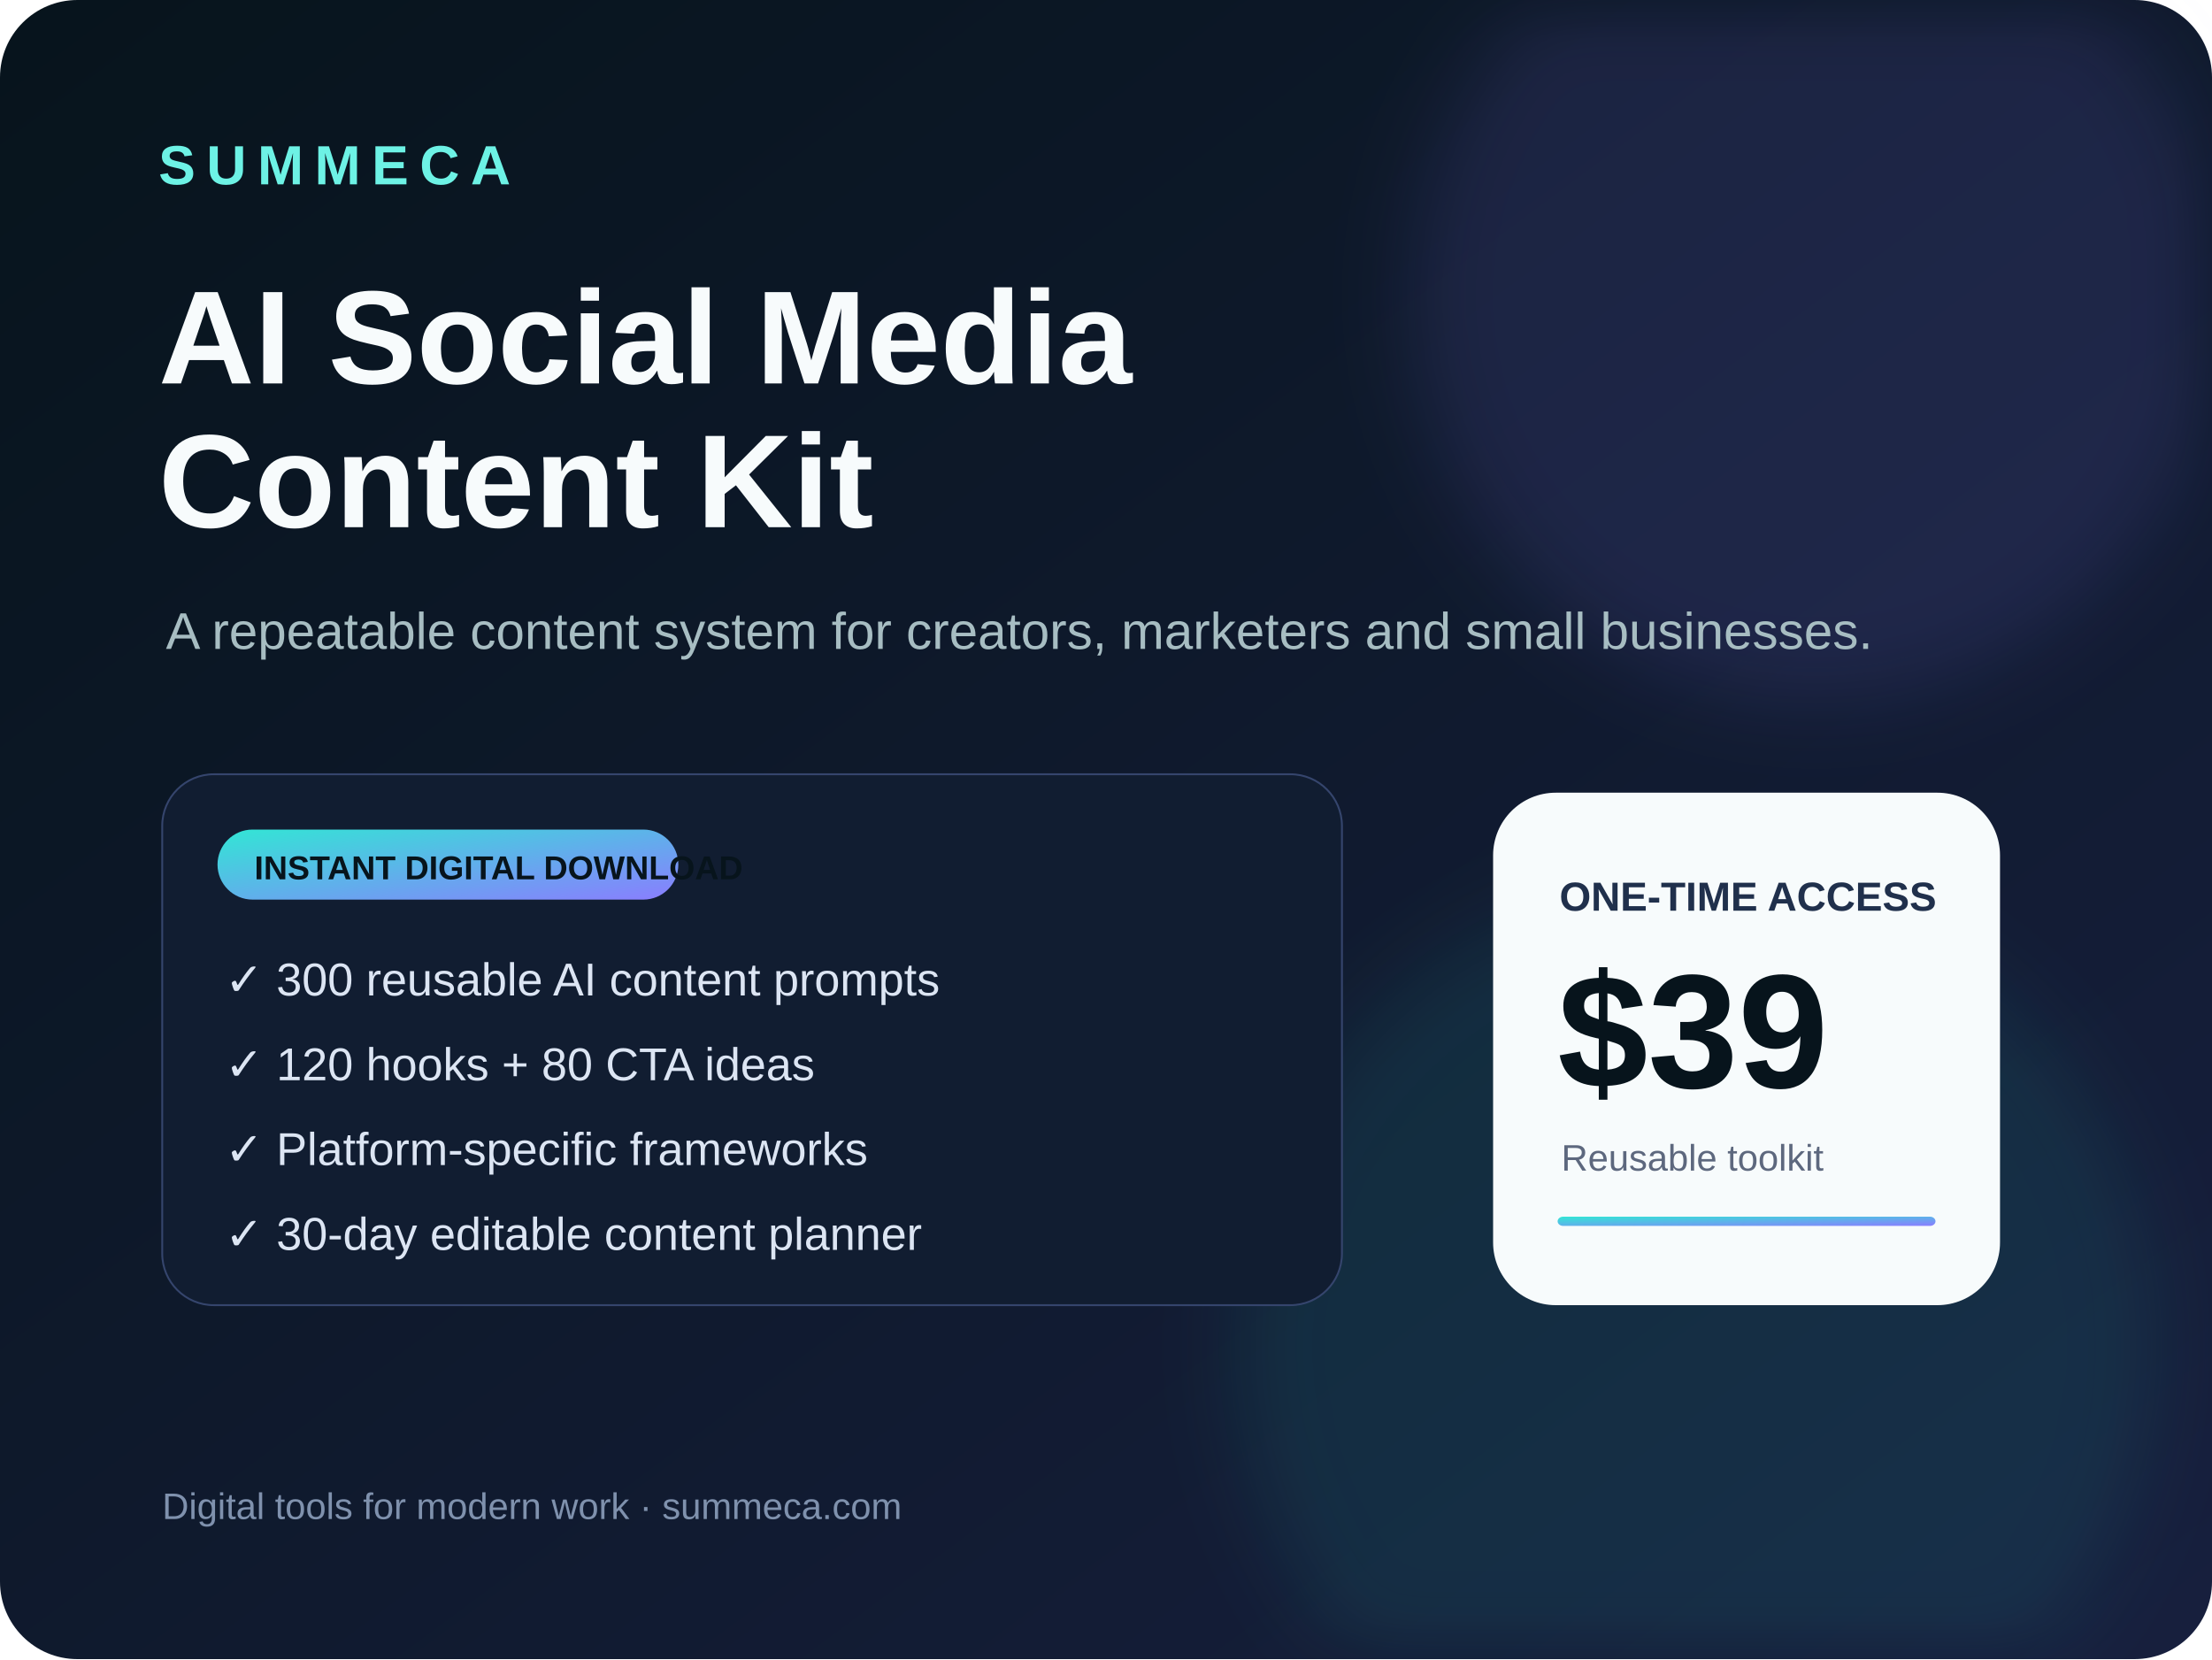
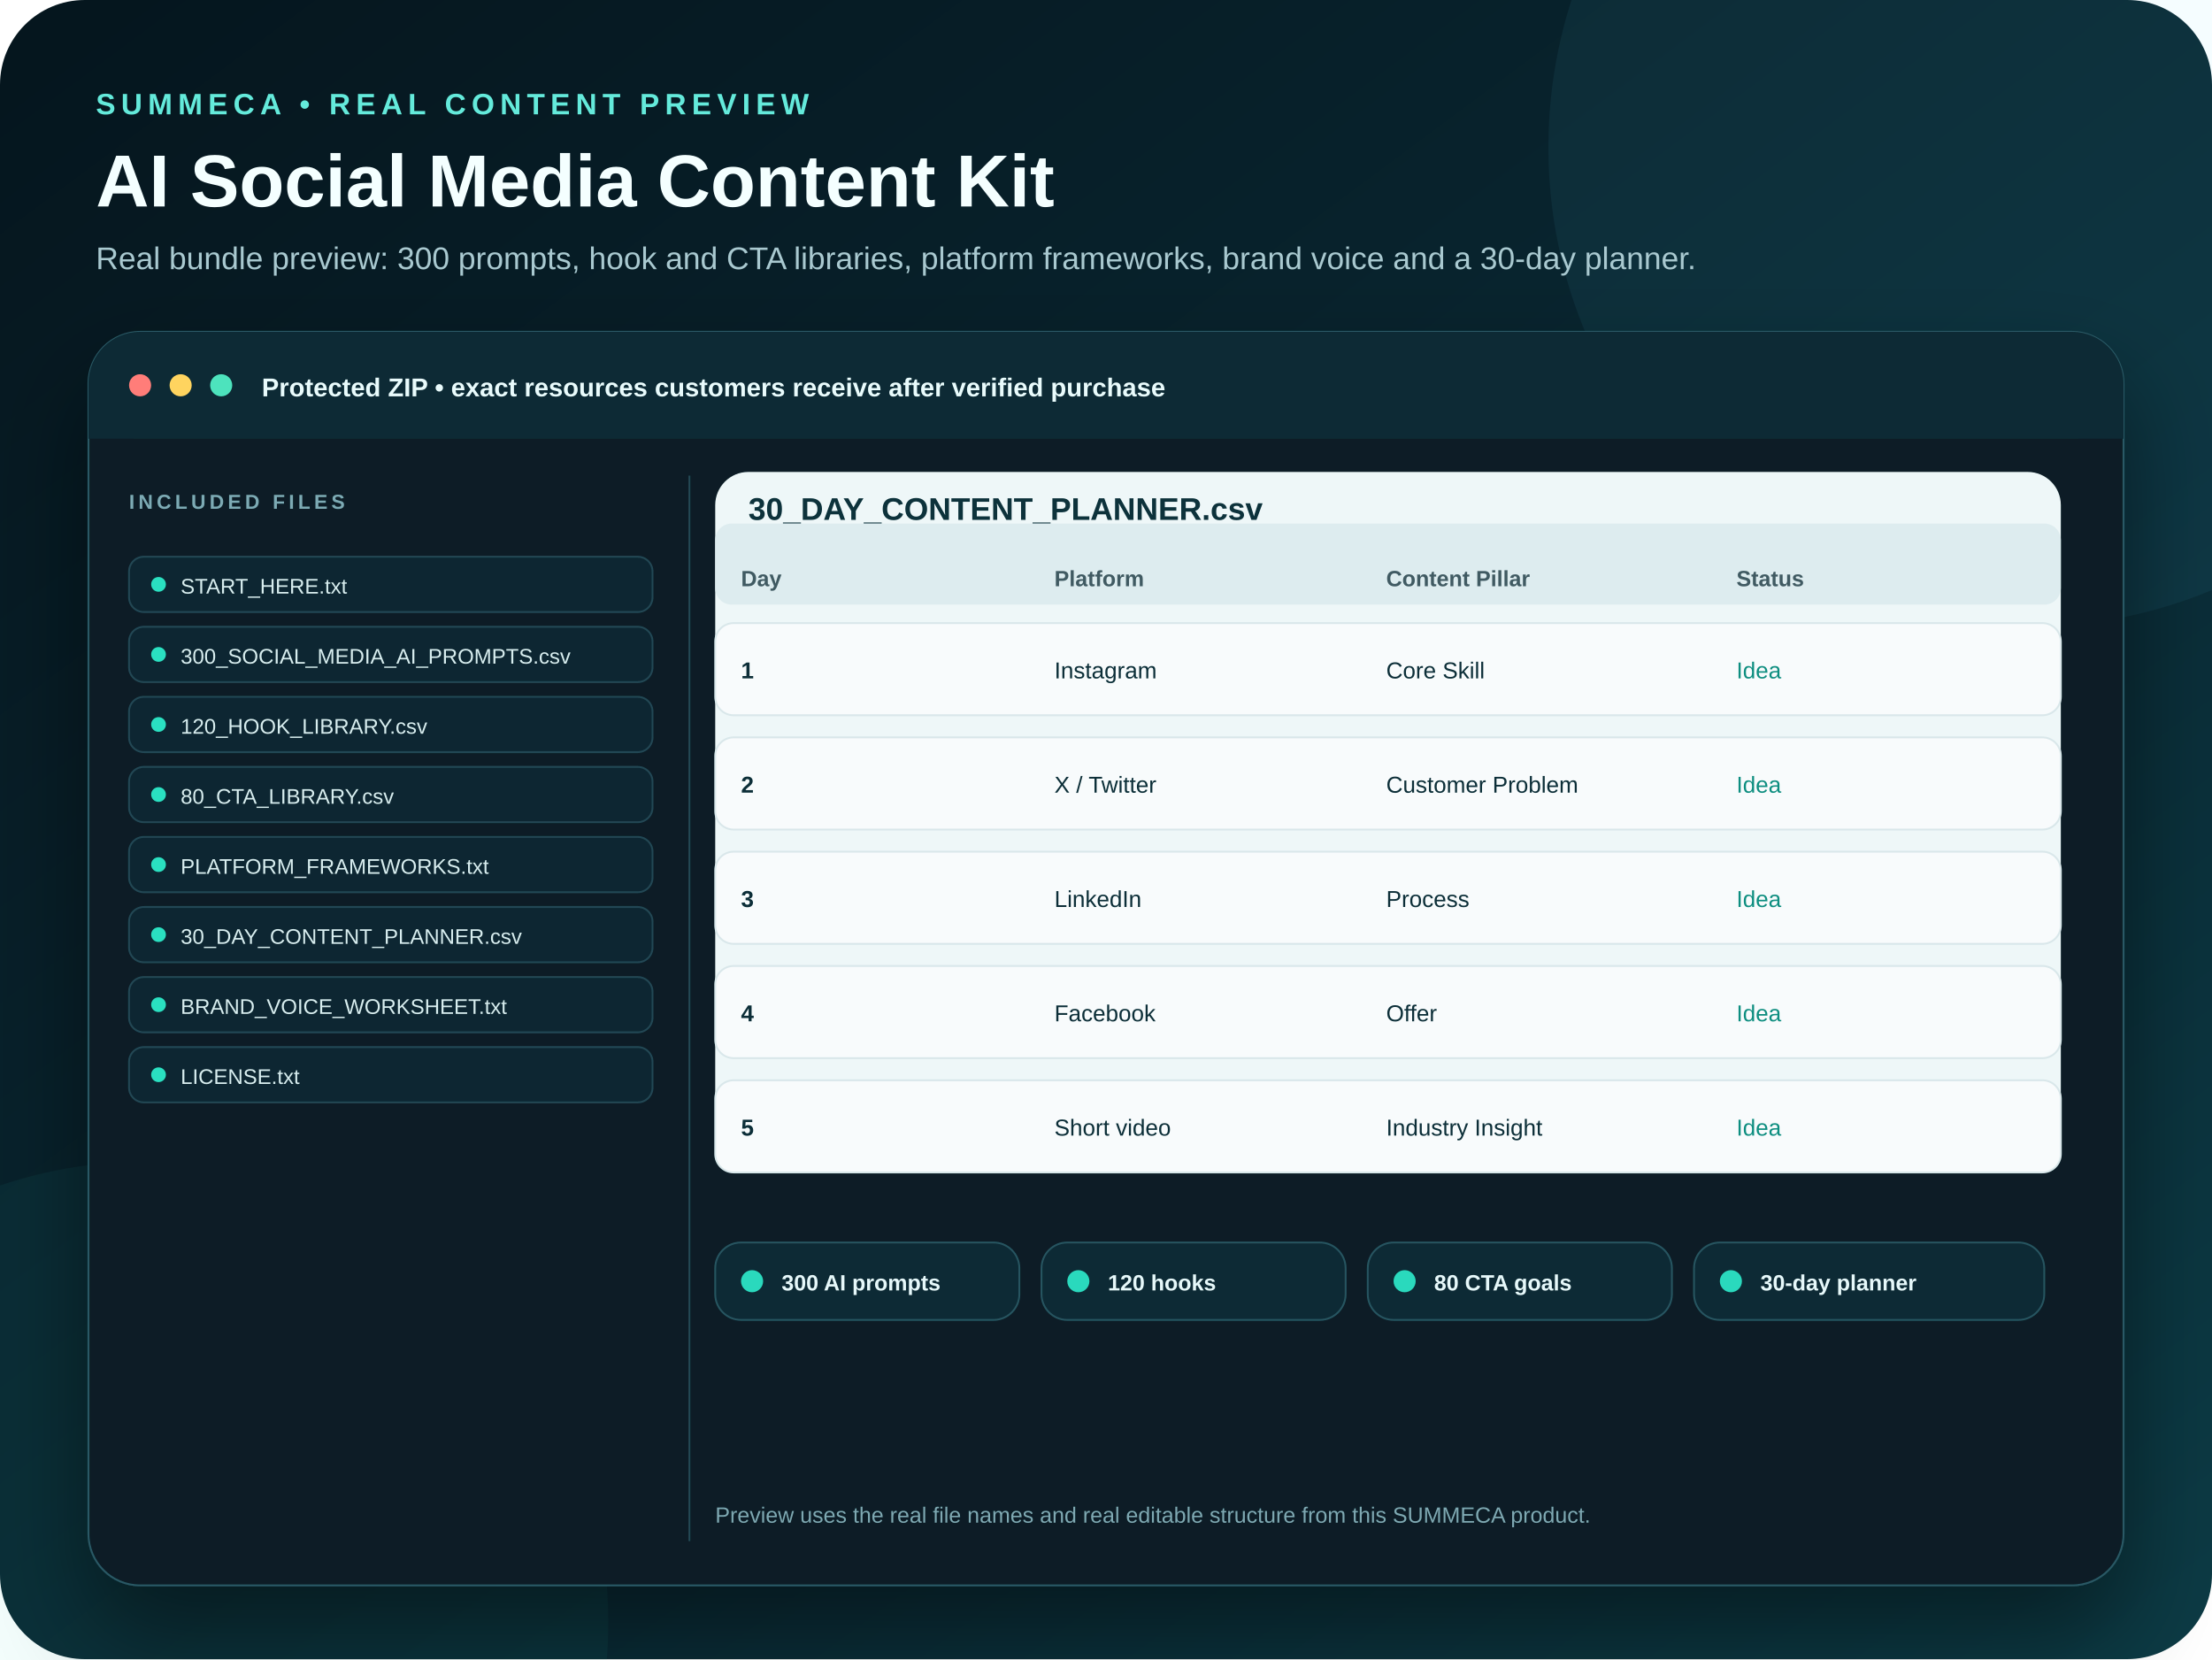
<svg xmlns="http://www.w3.org/2000/svg" width="1200" height="900" viewBox="0 0 1200 900" role="img" aria-labelledby="title desc">
  <defs>
    <linearGradient id="bg" x1="0" y1="0" x2="1" y2="1">
-       <stop stop-color="#07141c" />
-       <stop offset="1" stop-color="#171f3e" />
+       <stop stop-color="#05151d" />
+       <stop offset=".58" stop-color="#092934" />
+       <stop offset="1" stop-color="#0c3b45" />
    </linearGradient>
-     <linearGradient id="accent" x1="0" y1="0" x2="1" y2="1">
-       <stop stop-color="#32e6d5" />
-       <stop offset="1" stop-color="#8a7dff" />
+     <linearGradient id="accent" x1="0" y1="0" x2="1" y2="0">
+       <stop stop-color="#24dfc1" />
+       <stop offset="1" stop-color="#55d8ff" />
    </linearGradient>
-     <filter id="glow">
-       <feGaussianBlur stdDeviation="22" />
+     <filter id="shadow" x="-20%" y="-20%" width="140%" height="150%">
+       <feDropShadow dx="0" dy="26" stdDeviation="26" flood-color="#01070a" flood-opacity=".45" />
    </filter>
  </defs>
-   <rect width="1200" height="900" rx="42" fill="url(#bg)" />
-   <circle cx="985" cy="160" r="220" fill="#8a7dff" opacity=".12" filter="url(#glow)" />
-   <circle cx="920" cy="730" r="250" fill="#25dacb" opacity=".09" filter="url(#glow)" />
-   <text x="86" y="100" font-family="Arial, Helvetica, sans-serif" font-size="30" font-weight="700" fill="#6df2e5" letter-spacing="6">SUMMECA</text>
-   <text x="86" y="208" font-family="Arial, Helvetica, sans-serif" font-size="72" font-weight="800" fill="#f7fbfc">AI Social Media</text>
-   <text x="86" y="286" font-family="Arial, Helvetica, sans-serif" font-size="72" font-weight="800" fill="#f7fbfc">Content Kit</text>
-   <text x="90" y="352" font-family="Arial, Helvetica, sans-serif" font-size="28" fill="#a7bdc2">A repeatable content system for creators, marketers and small businesses.</text>
-   <g transform="translate(88 420)">
-     <rect width="640" height="288" rx="28" fill="#111d31" stroke="#35456d" />
-     <rect x="30" y="30" width="250" height="38" rx="19" fill="url(#accent)" />
-     <text x="50" y="57" font-family="Arial, Helvetica, sans-serif" font-size="18" font-weight="700" fill="#07141c">INSTANT DIGITAL DOWNLOAD</text>
-     <g font-family="Arial, Helvetica, sans-serif" font-size="25" fill="#dce5f3">
-       <text x="34" y="120">✓ 300 reusable AI content prompts</text>
-       <text x="34" y="166">✓ 120 hooks + 80 CTA ideas</text>
-       <text x="34" y="212">✓ Platform-specific frameworks</text>
-       <text x="34" y="258">✓ 30-day editable content planner</text>
+   <rect width="1200" height="900" rx="46" fill="url(#bg)" />
+   <circle cx="1100" cy="80" r="260" fill="#55d8ff" opacity=".06" />
+   <circle cx="80" cy="880" r="250" fill="#24dfc1" opacity=".055" />
+   <text x="52" y="62" font-family="Arial,Helvetica,sans-serif" font-size="16" font-weight="800" fill="#64eadb" letter-spacing="3">SUMMECA • REAL CONTENT PREVIEW</text>
+   <text x="52" y="112" font-family="Arial,Helvetica,sans-serif" font-size="40" font-weight="800" fill="#f4ffff">AI Social Media Content Kit</text>
+   <text x="52" y="146" font-family="Arial,Helvetica,sans-serif" font-size="17" fill="#a9c9d0">Real bundle preview: 300 prompts, hook and CTA libraries, platform frameworks, brand voice and a 30-day planner.</text>
+   <g transform="translate(48 180)" filter="url(#shadow)">
+     <rect width="1104" height="680" rx="28" fill="#071d25" stroke="#2a5965" />
+     <rect width="1104" height="58" rx="28" fill="#0b2a34" />
+     <rect y="29" width="1104" height="29" fill="#0b2a34" />
+     <circle cx="28" cy="29" r="6" fill="#ff7d79" />
+     <circle cx="50" cy="29" r="6" fill="#ffd45f" />
+     <circle cx="72" cy="29" r="6" fill="#4de3bd" />
+     <text x="94" y="35" font-family="Arial,Helvetica,sans-serif" font-size="14" font-weight="700" fill="#e9fbfc">Protected ZIP • exact resources customers receive after verified purchase</text>
+     <line x1="326" y1="78" x2="326" y2="656" stroke="#244854" />
+     <text x="22" y="96" font-family="Arial,Helvetica,sans-serif" font-size="11" font-weight="800" fill="#7daab4" letter-spacing="2">INCLUDED FILES</text>
+     <g font-family="Arial,Helvetica,sans-serif" font-size="11.5" fill="#d8edef">
+       <g transform="translate(0 122)">
+         <rect x="22" width="284" height="30" rx="8" fill="#0d2832" stroke="#244754" />
+         <circle cx="38" cy="15" r="4" fill="#2be0c1" />
+         <text x="50" y="20">START_HERE.txt</text>
+       </g>
+       <g transform="translate(0 160)">
+         <rect x="22" width="284" height="30" rx="8" fill="#0d2832" stroke="#244754" />
+         <circle cx="38" cy="15" r="4" fill="#2be0c1" />
+         <text x="50" y="20">300_SOCIAL_MEDIA_AI_PROMPTS.csv</text>
+       </g>
+       <g transform="translate(0 198)">
+         <rect x="22" width="284" height="30" rx="8" fill="#0d2832" stroke="#244754" />
+         <circle cx="38" cy="15" r="4" fill="#2be0c1" />
+         <text x="50" y="20">120_HOOK_LIBRARY.csv</text>
+       </g>
+       <g transform="translate(0 236)">
+         <rect x="22" width="284" height="30" rx="8" fill="#0d2832" stroke="#244754" />
+         <circle cx="38" cy="15" r="4" fill="#2be0c1" />
+         <text x="50" y="20">80_CTA_LIBRARY.csv</text>
+       </g>
+       <g transform="translate(0 274)">
+         <rect x="22" width="284" height="30" rx="8" fill="#0d2832" stroke="#244754" />
+         <circle cx="38" cy="15" r="4" fill="#2be0c1" />
+         <text x="50" y="20">PLATFORM_FRAMEWORKS.txt</text>
+       </g>
+       <g transform="translate(0 312)">
+         <rect x="22" width="284" height="30" rx="8" fill="#0d2832" stroke="#244754" />
+         <circle cx="38" cy="15" r="4" fill="#2be0c1" />
+         <text x="50" y="20">30_DAY_CONTENT_PLANNER.csv</text>
+       </g>
+       <g transform="translate(0 350)">
+         <rect x="22" width="284" height="30" rx="8" fill="#0d2832" stroke="#244754" />
+         <circle cx="38" cy="15" r="4" fill="#2be0c1" />
+         <text x="50" y="20">BRAND_VOICE_WORKSHEET.txt</text>
+       </g>
+       <g transform="translate(0 388)">
+         <rect x="22" width="284" height="30" rx="8" fill="#0d2832" stroke="#244754" />
+         <circle cx="38" cy="15" r="4" fill="#2be0c1" />
+         <text x="50" y="20">LICENSE.txt</text>
+       </g>
    </g>
+     <rect x="340" y="76" width="730" height="370" rx="18" fill="#eef7f8" />
+     <text x="358" y="102" font-family="Arial,Helvetica,sans-serif" font-size="17" font-weight="800" fill="#0a313a">30_DAY_CONTENT_PLANNER.csv</text>
+     <rect x="340" y="104" width="730" height="44" rx="9" fill="#ddecef" />
+     <g font-family="Arial,Helvetica,sans-serif">
+       <g font-size="12" font-weight="800" fill="#3f5a62">
+         <text x="354" y="138">Day</text>
+         <text x="524" y="138">Platform</text>
+         <text x="704" y="138">Content Pillar</text>
+         <text x="894" y="138">Status</text>
+       </g>
+       <g font-size="12.5" fill="#0b2f38">
+         <rect x="340" y="158" width="730" height="50" rx="10" fill="#f8fbfc" stroke="#d9e7ea" />
+         <text x="354" y="188" font-weight="700">1</text>
+         <text x="524" y="188">Instagram</text>
+         <text x="704" y="188">Core Skill</text>
+         <text x="894" y="188" fill="#0f8e80">Idea</text>
+         <rect x="340" y="220" width="730" height="50" rx="10" fill="#f8fbfc" stroke="#d9e7ea" />
+         <text x="354" y="250" font-weight="700">2</text>
+         <text x="524" y="250">X / Twitter</text>
+         <text x="704" y="250">Customer Problem</text>
+         <text x="894" y="250" fill="#0f8e80">Idea</text>
+         <rect x="340" y="282" width="730" height="50" rx="10" fill="#f8fbfc" stroke="#d9e7ea" />
+         <text x="354" y="312" font-weight="700">3</text>
+         <text x="524" y="312">LinkedIn</text>
+         <text x="704" y="312">Process</text>
+         <text x="894" y="312" fill="#0f8e80">Idea</text>
+         <rect x="340" y="344" width="730" height="50" rx="10" fill="#f8fbfc" stroke="#d9e7ea" />
+         <text x="354" y="374" font-weight="700">4</text>
+         <text x="524" y="374">Facebook</text>
+         <text x="704" y="374">Offer</text>
+         <text x="894" y="374" fill="#0f8e80">Idea</text>
+         <rect x="340" y="406" width="730" height="50" rx="10" fill="#f8fbfc" stroke="#d9e7ea" />
+         <text x="354" y="436" font-weight="700">5</text>
+         <text x="524" y="436">Short video</text>
+         <text x="704" y="436">Industry Insight</text>
+         <text x="894" y="436" fill="#0f8e80">Idea</text>
+       </g>
+     </g>
+     <g transform="translate(340 494)" font-family="Arial,Helvetica,sans-serif" font-size="12" font-weight="700" fill="#e6f8fa">
+       <g>
+         <rect width="165" height="42" rx="14" fill="#0e2a34" stroke="#285461" />
+         <circle cx="20" cy="21" r="6" fill="#29d9bd" />
+         <text x="36" y="26">300 AI prompts</text>
+       </g>
+       <g transform="translate(177)">
+         <rect width="165" height="42" rx="14" fill="#0e2a34" stroke="#285461" />
+         <circle cx="20" cy="21" r="6" fill="#29d9bd" />
+         <text x="36" y="26">120 hooks</text>
+       </g>
+       <g transform="translate(354)">
+         <rect width="165" height="42" rx="14" fill="#0e2a34" stroke="#285461" />
+         <circle cx="20" cy="21" r="6" fill="#29d9bd" />
+         <text x="36" y="26">80 CTA goals</text>
+       </g>
+       <g transform="translate(531)">
+         <rect width="190" height="42" rx="14" fill="#0e2a34" stroke="#285461" />
+         <circle cx="20" cy="21" r="6" fill="#29d9bd" />
+         <text x="36" y="26">30-day planner</text>
+       </g>
+     </g>
+     <text x="340" y="646" font-family="Arial,Helvetica,sans-serif" font-size="12" fill="#7fa8b2">Preview uses the real file names and real editable structure from this SUMMECA product.</text>
  </g>
-   <g transform="translate(810 430)">
-     <rect width="275" height="278" rx="34" fill="#f7fbfc" />
-     <text x="36" y="64" font-family="Arial, Helvetica, sans-serif" font-size="22" font-weight="700" fill="#20304c">ONE-TIME ACCESS</text>
-     <text x="35" y="160" font-family="Arial, Helvetica, sans-serif" font-size="88" font-weight="800" fill="#07141c">$39</text>
-     <text x="37" y="205" font-family="Arial, Helvetica, sans-serif" font-size="20" fill="#5d687e">Reusable toolkit</text>
-     <rect x="35" y="230" width="205" height="5" rx="3" fill="url(#accent)" />
-   </g>
-   <text x="88" y="824" font-family="Arial, Helvetica, sans-serif" font-size="20" fill="#7f91ad">Digital tools for modern work · summeca.com</text>
</svg>
